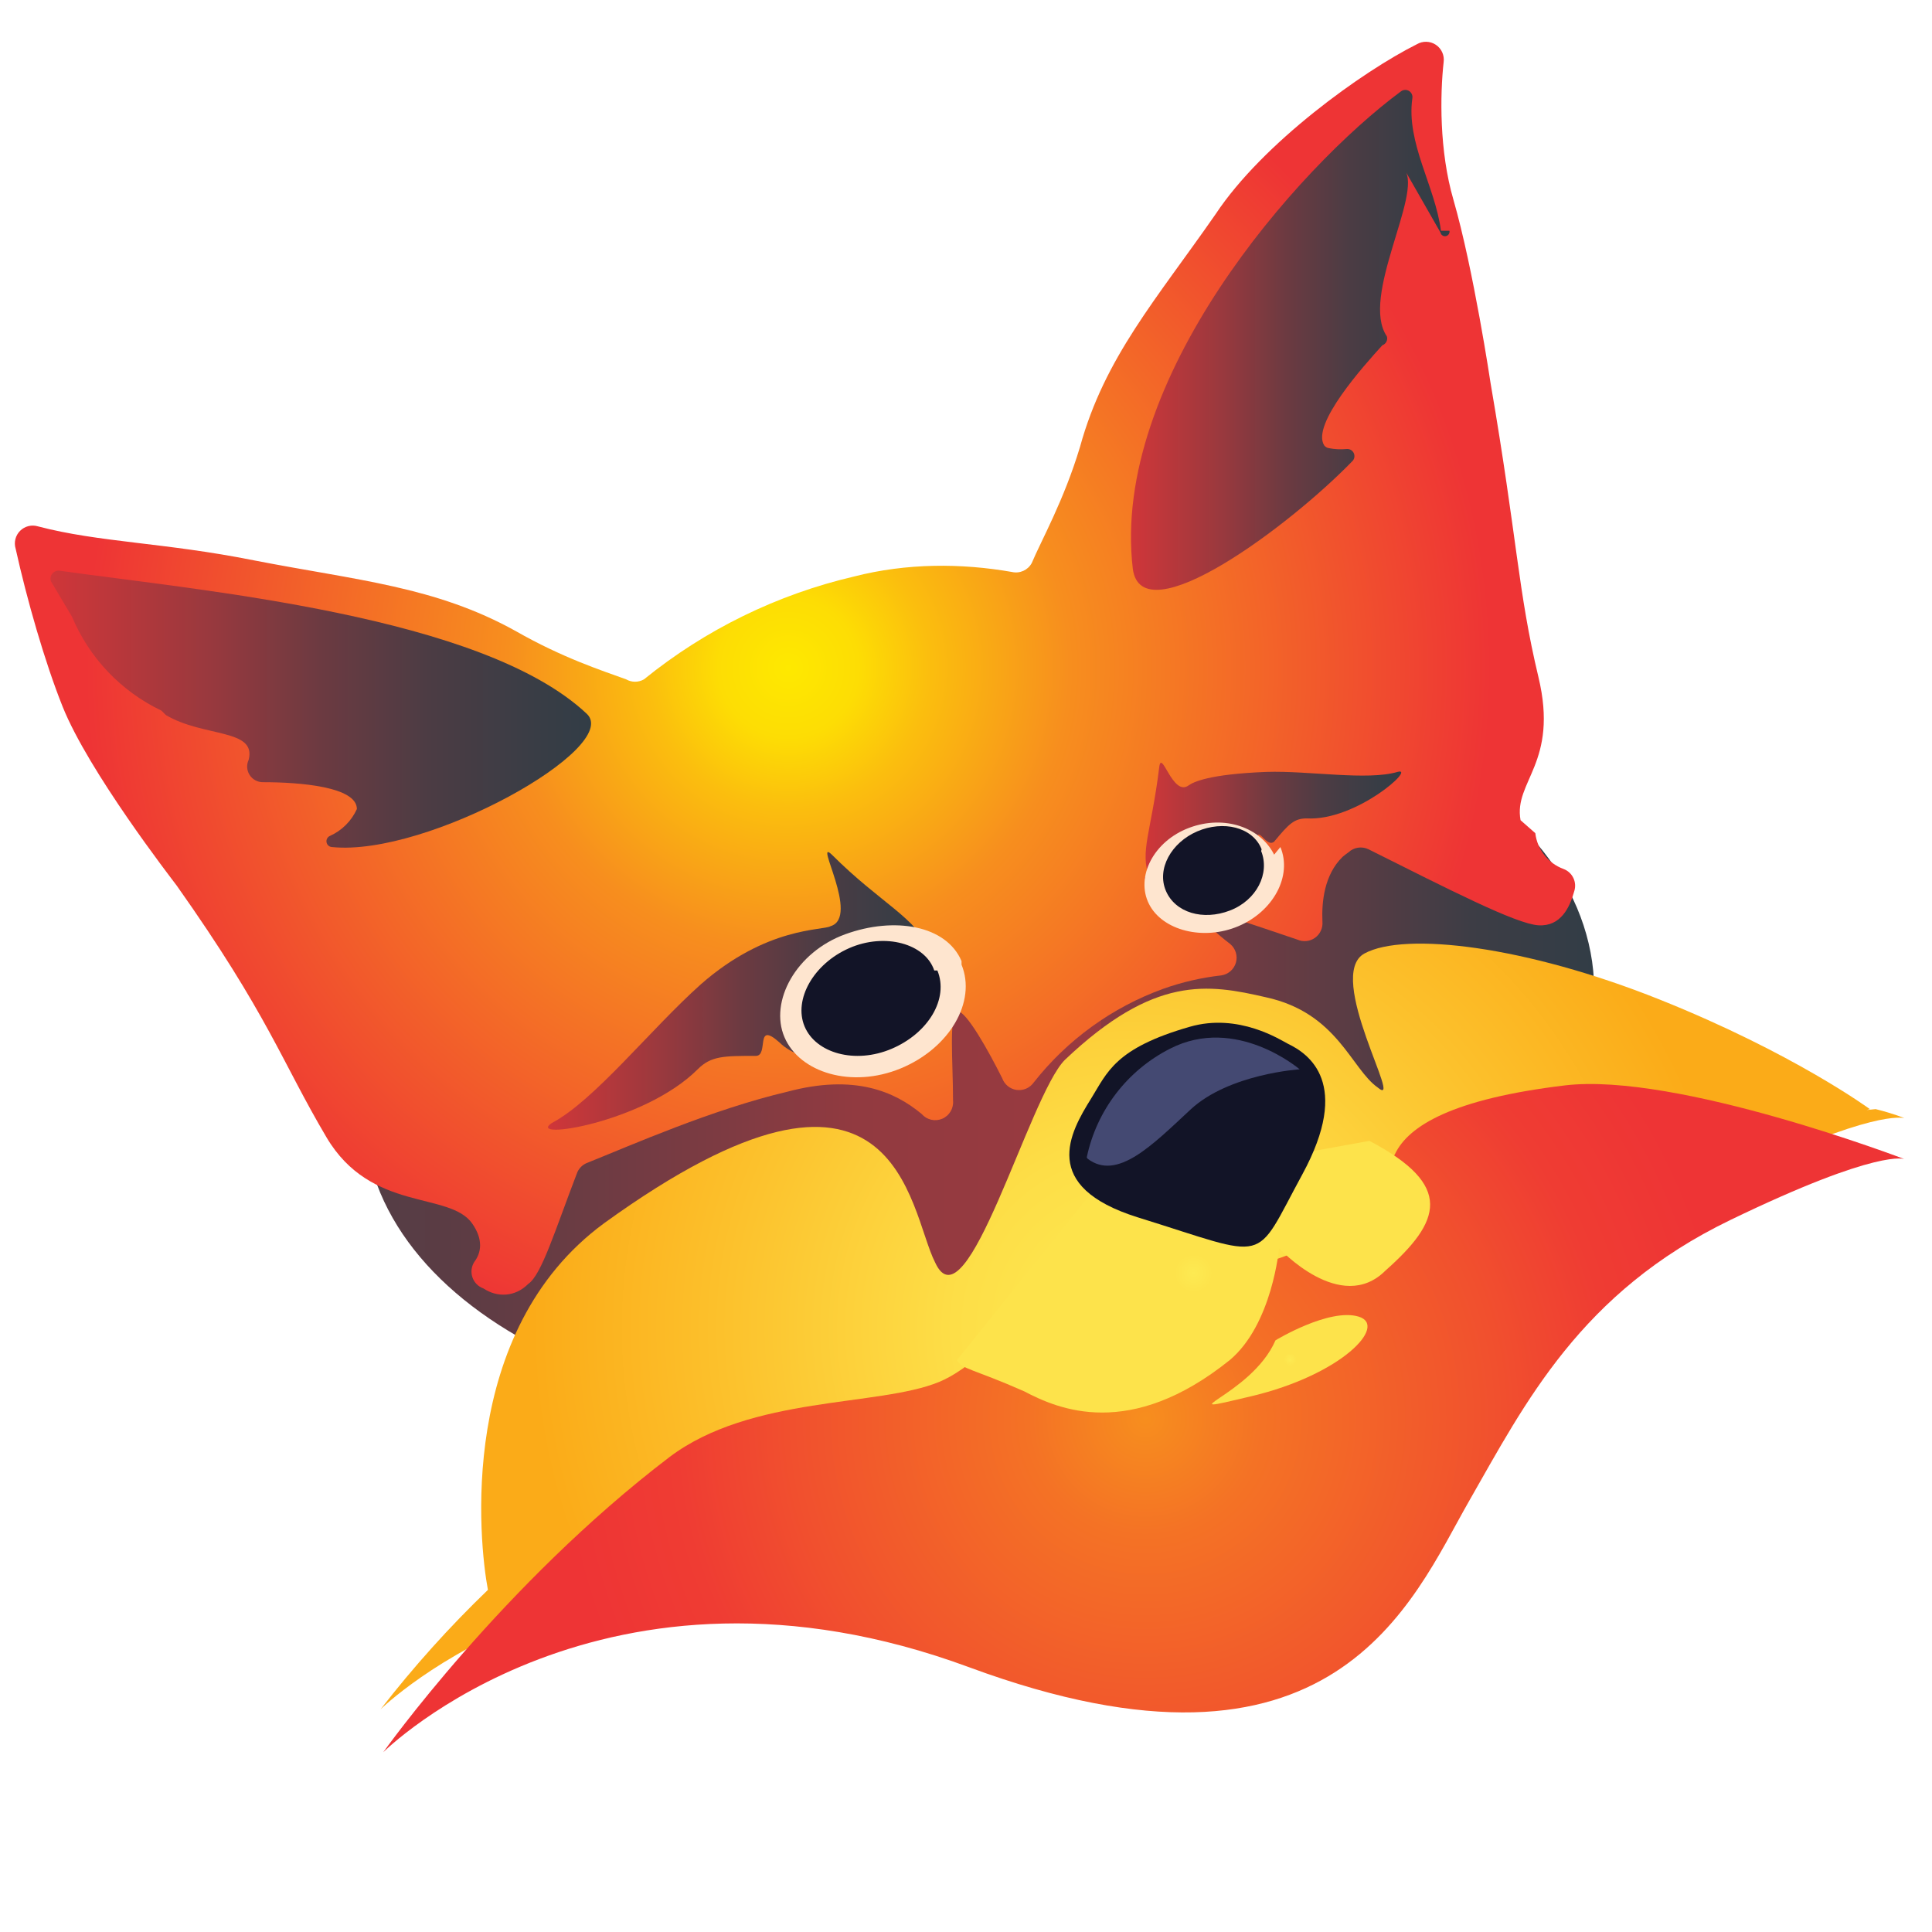
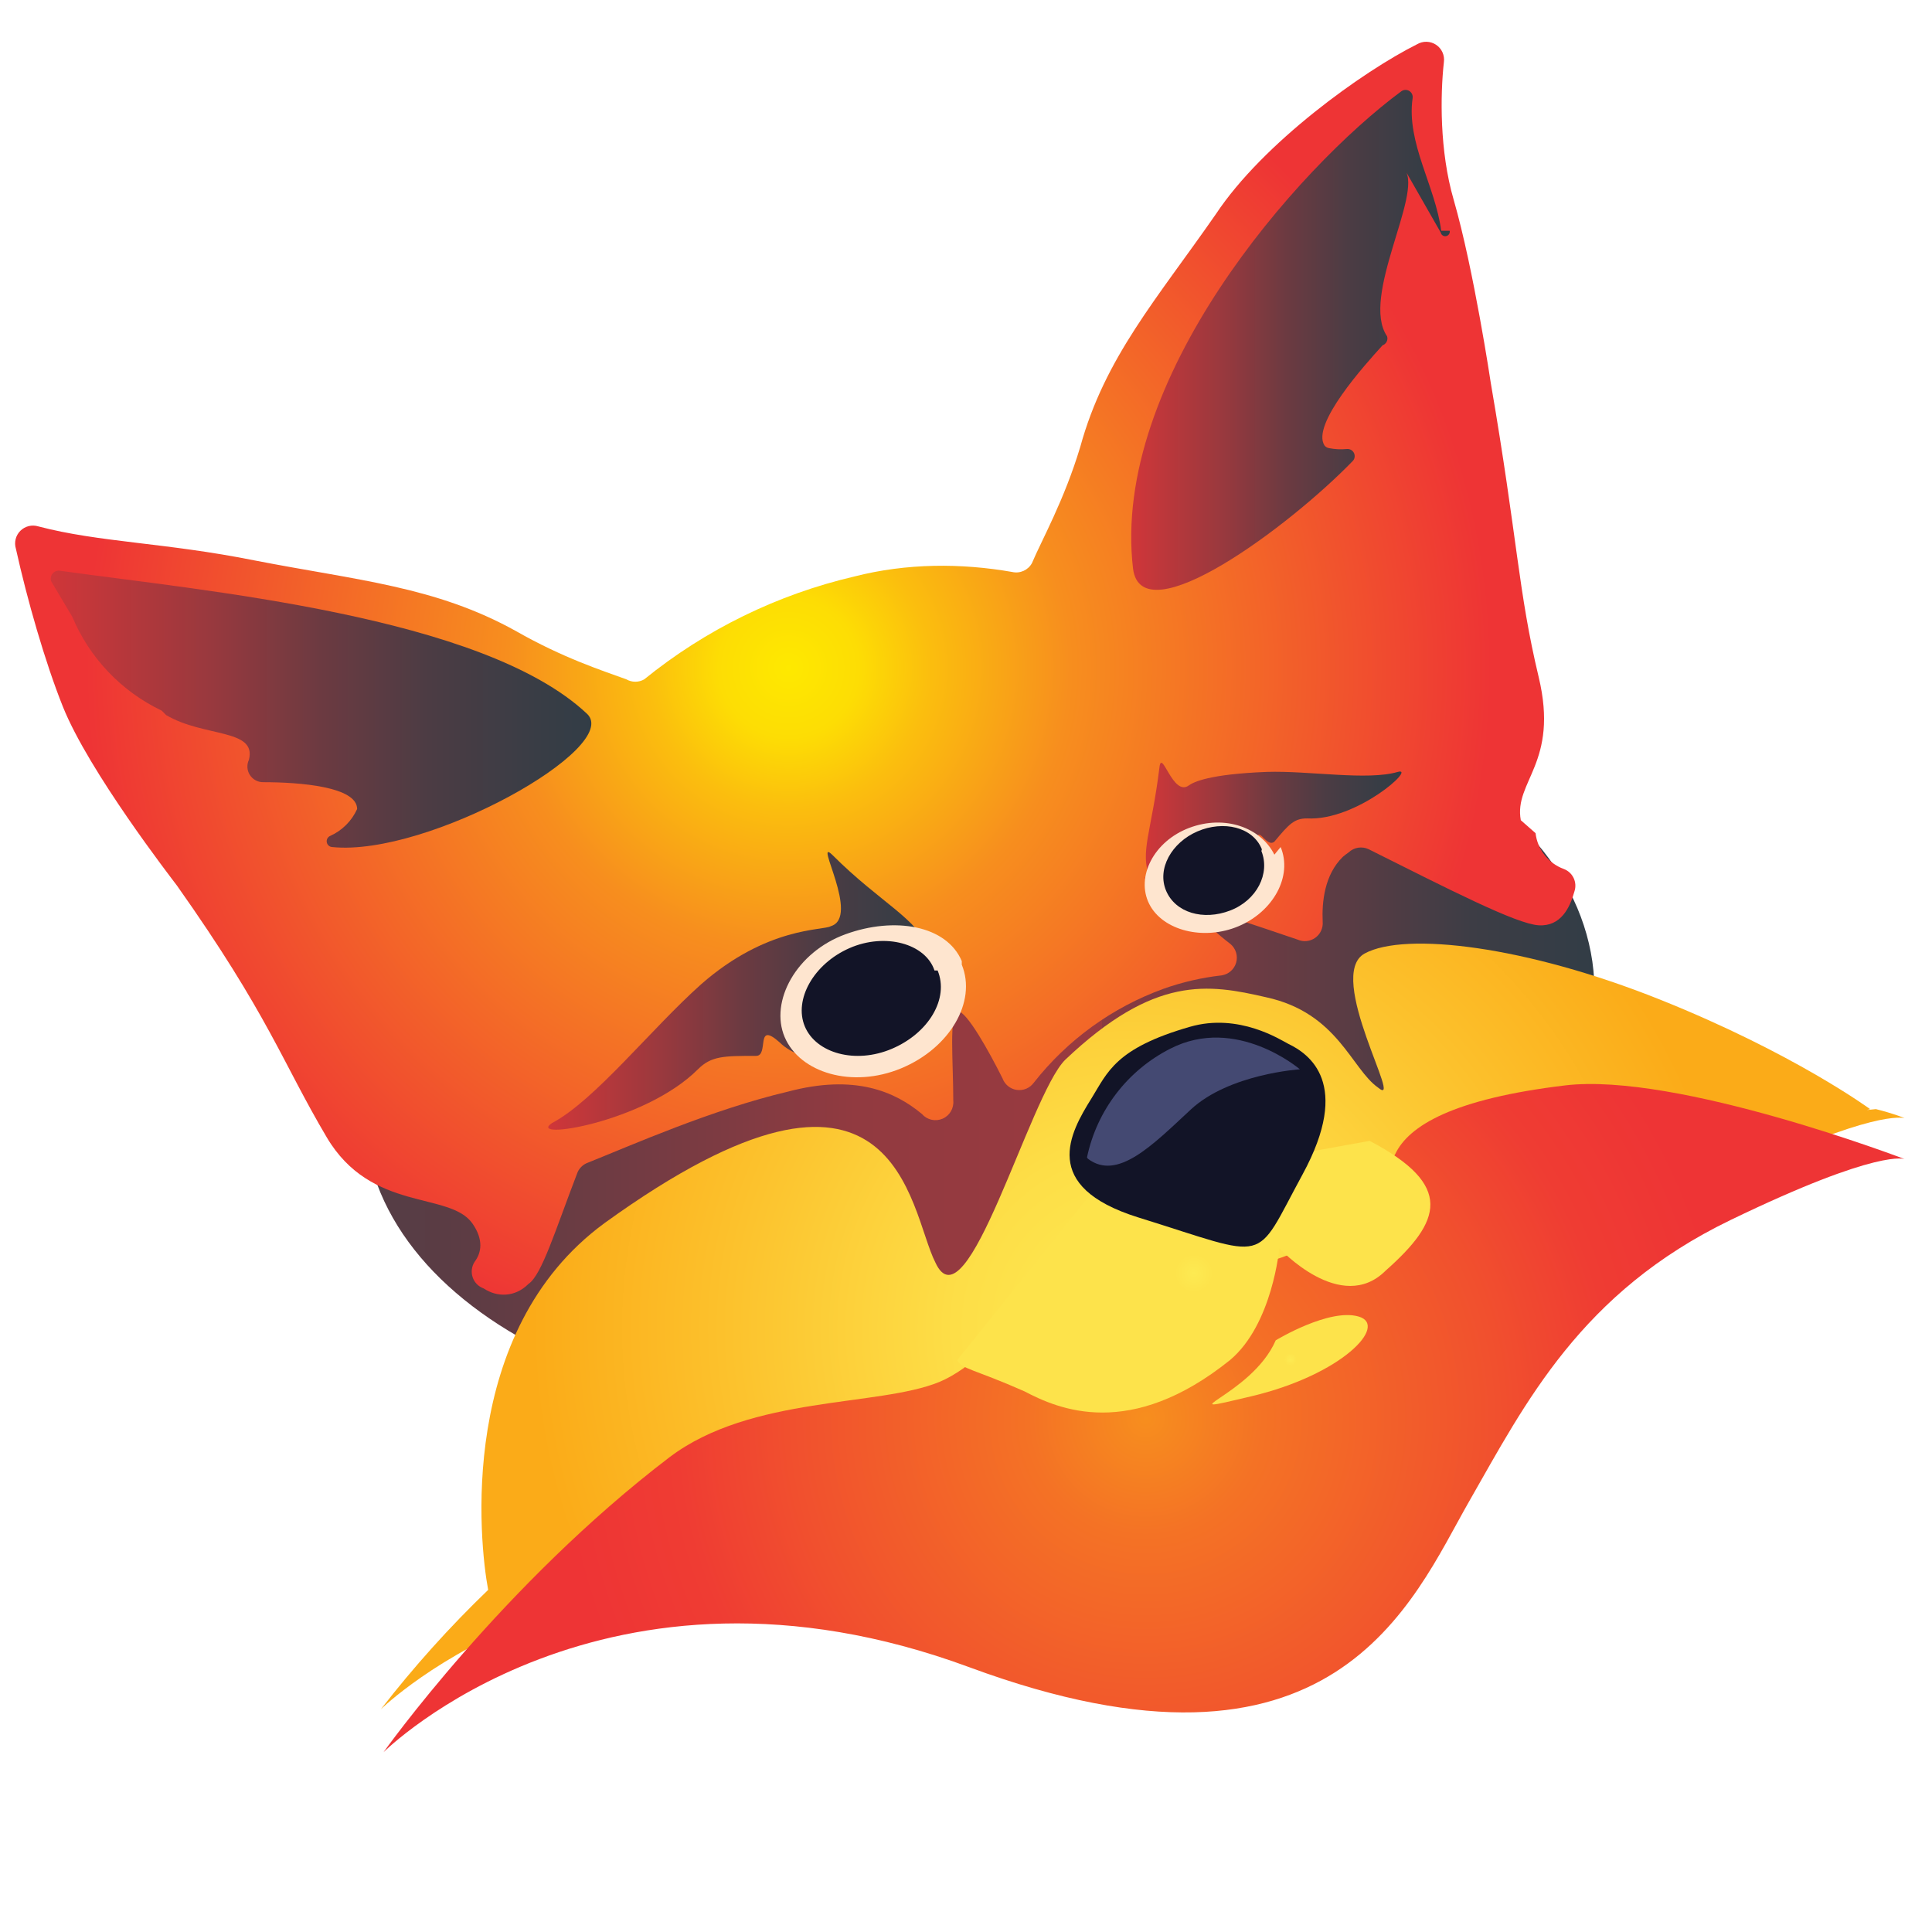
- <svg xmlns="http://www.w3.org/2000/svg" xmlns:xlink="http://www.w3.org/1999/xlink" viewBox="0 0 431.89 432">
+ <svg xmlns="http://www.w3.org/2000/svg" xmlns:xlink="http://www.w3.org/1999/xlink" viewBox="0 0 431.89 432" width="96" height="96">
  <defs>
    <radialGradient id="d" cx="254.2" cy="259" r="1.4" gradientUnits="userSpaceOnUse">
      <stop offset=".5" />
      <stop offset=".7" stop-color="#4e4f50" />
      <stop offset="1" stop-color="#bbbdbf" />
    </radialGradient>
    <linearGradient id="e" x1="81.2" y1="234.9" x2="356.4" y2="234.9" gradientUnits="userSpaceOnUse">
      <stop offset="0" stop-color="#533d45" />
      <stop offset=".1" stop-color="#5f3c44" />
      <stop offset=".3" stop-color="#7f3b42" />
      <stop offset=".4" stop-color="#923a40" />
      <stop offset=".6" stop-color="#993a40" />
      <stop offset=".6" stop-color="#8a3a41" />
      <stop offset=".8" stop-color="#5a3c44" />
      <stop offset=".9" stop-color="#3d3d45" />
      <stop offset="1" stop-color="#323d46" />
    </linearGradient>
    <radialGradient id="a" cx="-432.1" cy="372.3" r="13.1" gradientTransform="matrix(1.14 .6 2.05 -4.5 36.11 2056.83)" gradientUnits="userSpaceOnUse">
      <stop offset="0" stop-color="#fff" />
      <stop offset=".7" stop-color="#fff" stop-opacity="0" />
    </radialGradient>
    <radialGradient id="f" cx="-230.5" cy="579.3" r="13.1" gradientTransform="matrix(.7 .63 2.4 -2.68 -936.38 1826.86)" xlink:href="#a" />
    <radialGradient id="g" cx="176.3" cy="149.3" r="157.2" gradientUnits="userSpaceOnUse">
      <stop offset="0" stop-color="#fee900" />
      <stop offset=".1" stop-color="#fddd04" />
      <stop offset=".2" stop-color="#fbbe0e" />
      <stop offset=".4" stop-color="#f78e1e" />
      <stop offset="1" stop-color="#ee3435" />
    </radialGradient>
    <linearGradient id="b" x1="122.6" y1="221" x2="209" y2="221" gradientUnits="userSpaceOnUse">
      <stop offset="0" stop-color="#d43639" />
      <stop offset="0" stop-color="#d03639" />
      <stop offset=".3" stop-color="#98393e" />
      <stop offset=".5" stop-color="#6c3a41" />
      <stop offset=".7" stop-color="#4c3c44" />
      <stop offset=".9" stop-color="#393d45" />
      <stop offset="1" stop-color="#323d46" />
    </linearGradient>
    <linearGradient id="h" x1="256.1" y1="186.9" x2="313.2" y2="186.9" xlink:href="#b" />
    <linearGradient id="i" x1="252.9" y1="76" x2="322.2" y2="76" xlink:href="#b" />
    <linearGradient id="j" x1="11.2" y1="158.6" x2="132.1" y2="158.6" xlink:href="#b" />
    <radialGradient id="k" cx="253.7" cy="297" r="134.9" gradientUnits="userSpaceOnUse">
      <stop offset="0" stop-color="#fdea52" />
      <stop offset=".3" stop-color="#fdde47" />
      <stop offset=".7" stop-color="#fcc02b" />
      <stop offset="1" stop-color="#fbab18" />
    </radialGradient>
    <radialGradient id="l" cx="256.1" cy="317.1" r="131.5" gradientUnits="userSpaceOnUse">
      <stop offset="0" stop-color="#f78e1e" />
      <stop offset=".2" stop-color="#f47225" />
      <stop offset=".6" stop-color="#f1502e" />
      <stop offset=".8" stop-color="#ef3c33" />
      <stop offset="1" stop-color="#ee3435" />
    </radialGradient>
    <radialGradient id="c" cx="288.5" cy="304" r="14.1" gradientUnits="userSpaceOnUse">
      <stop offset="0" stop-color="#fdea52" />
      <stop offset=".1" stop-color="#fde34b" />
    </radialGradient>
    <radialGradient id="m" cx="266.9" cy="284.7" r="42.8" xlink:href="#c" />
  </defs>
  <g style="isolation:isolate">
    <path d="M252.7 258a35.3 35.3 0 0 0 2.8 2l.4-2.2a15.6 15.6 0 0 1-4 0z" fill="url(#d)" />
    <path d="M356 215c6.3 44.5-49.8 89.3-125.6 100.3S88 299 81.7 254.7s49.8-89.3 125.5-100.2S349.5 170.7 356 215z" fill="url(#e)" />
    <path d="M320 136.4c14.7-32.5 20-62.3 11.7-66.6s-27 18.7-41.7 51.2-20 62.3-11.8 66.5 27-18.6 41.7-51z" opacity=".4" fill="url(#a)" />
    <path d="M297.4 140c17.3-19.3 27.2-38.7 22-43.3s-23 7.5-40.4 26.8-27.2 38.7-22 43.3 23-7.5 40.4-26.8z" opacity=".4" fill="url(#f)" />
    <path d="M340 183.4c-1.6-8.7 8.6-12.8 4-32s-4.7-30.8-10.7-65.7c0 0-3.8-25.4-8.3-41-3.2-11-3-23.5-2.2-30.8a4 4 0 0 0-6-4c-12 6-34.4 22-45 38-13.2 19-24.8 32-30.3 52-3.6 12-8.7 21-10.8 26a4 4 0 0 1-4.4 2c-11.4-2-23.6-2-35.3 1a116.7 116.7 0 0 0-47 23 4 4 0 0 1-4 0c-5.5-2-14.2-4.8-24.7-10.8-18-10-35.4-11.3-58.5-15.8-20-4-34.6-4-48.3-7.6a4 4 0 0 0-5 5C6 134 10 148 14 158c5.8 14.5 24.3 38.4 25.5 40C60 227 63 237.4 73 254.3s27.5 12 32.6 19.3c2.5 3.6 2 6.5.5 8.5a4 4 0 0 0 2 6c3 2 7 2 10-1 3-2 6-12 11-25a4 4 0 0 1 2-2c10-4 28-12 45-16 15-4 24 0 30 5a4 4 0 0 0 7-3c0-9-1-19 1-20 2 0 7 9 10 15a4 4 0 0 0 7 1 65 65 0 0 1 29-21 58 58 0 0 1 13-3 4 4 0 0 0 2-7c-3-2.3-6-5-7-7-1.7-2.3 13 3 22 6a4 4 0 0 0 5.6-4c-.2-4.4.4-10.5 4.5-14.5a17 17 0 0 1 1.3-1 4 4 0 0 1 4.5-.7c18 9 33 16.7 38 17s7-4 8-7.6a4 4 0 0 0-2.4-5 9.7 9.7 0 0 1-6.3-8z" fill="url(#g)" />
    <path d="M208 212.8c-3-7.6-11-10.7-22-21.7-4.2-4 6.4 14-.3 16-1.6 1-14.2 0-29 13-11.2 10-23.8 26-33.3 31-6 4 20.6 0 32.6-12 3-3 5.8-3 13-3 3 0-.3-8 5.3-3 5 5 18 6 23.3 2 9.8-5 13.2-14 10.5-21z" fill="url(#b)" />
    <path d="M257 196.2c-2.2-5.8.4-10 2.2-24.6.5-4.4 3 6.7 6.6 4 1-.7 4.4-2.5 17.4-3 9.5-.3 22.5 2 29.3 0 4.3-1.2-9.2 11-20.3 10.4-2.8 0-4 1.2-7.3 5.2-2 1.6-4-5-4 1 0 5.6-6 12.6-10 13.6-7 1.8-13-1.3-15-6.6z" fill="url(#h)" />
    <path d="M322.2 51.6c-1.3-10-7.8-19.6-6.4-29.6a1.6 1.6 0 0 0-2.5-1.6c-23.3 17.2-65 64.6-60 106.8 2 15 35-9.5 49.2-24.2a1.6 1.6 0 0 0-1.4-2.6 13.7 13.7 0 0 1-4-.2 1.6 1.6 0 0 1-1-.6c-3-4.7 9-18 13-22.4a1.6 1.6 0 0 0 1-2c-6-8.8 8-31.8 4-37.2l8 14a.7.7 0 0 0 2-.4z" fill="url(#i)" />
    <path d="M11.4 130a1.8 1.8 0 0 1 1.8-2.4c32 4.5 94.6 10 118 32 8 7.5-35.6 32-57 29.8a1.3 1.3 0 0 1-.4-2.5 12 12 0 0 0 6-6c0-5-12.8-6-21-6a3.5 3.5 0 0 1-3.2-5c1.8-7-10-5-18.5-10l-1-1a40.7 40.7 0 0 1-20-21z" fill="url(#j)" />
    <path d="M215 215.7c3.4 8.3-2.7 18.7-13.6 23.2s-22.6 1-26-7 2.6-19 13.6-23 22.6-2 26 6zm71.3-26.3c2.7 6.5-1.6 14.4-9.4 17.7s-17 1-20-5 1-14 9-17 16 0 19 6z" fill="#fee5cf" />
    <path d="M209.6 217c2.6 6.3-2 14-10.2 17.5s-17 1-19.5-5 2-14 10-17.5 17-1 19 5zm72.4-26.7c2 5-1 11-7 13.3s-12.2.5-14.3-4.4 1.2-10.8 7-13.3 12.4-1 14.4 4z" fill="#121427" />
    <path d="M417.4 248.2l.7-.2s-17-12.5-47-24.5-57-15.2-66-10.3 9 35 3 30c-6-4.2-9-16.7-25-20.2-13-3-25-5-45 14-8 8-22 60.6-29 45.3-6-11.7-8-56.5-74-8.8-33 24.2-28 71.4-26 82a247 247 0 0 0-24 26.7s50-49 131-19 99-14.6 112-37 25-46.6 58.7-62.7c32-15.5 38.6-13.5 39-13.5 0 0-2.4-1-6.4-2z" fill="url(#k)" />
    <path d="M241.3 277.4s-17.7 26-31.3 31.6-42 3-60.3 16.8c-37.3 28.4-64 66-64 66s49.3-49.2 131-19 99-14.8 111.7-37 25-46.8 58.5-63 39-13.6 39-13.6-51-19.5-76-16.5-35 9-38 15.4c-10 17-18 22-36 26-24 5-33-13-35-6z" fill="url(#l)" />
    <path d="M285.2 299.7s12-7.3 18.6-5.3-3.8 13-24 17.8 0 0 5.4-12.5z" fill="url(#c)" />
    <path d="M244.4 266.3l61.8-11.2c19 10 16 18 3.6 29-10 10-23.8-5-23.8-5s-1.5 17-11 25c-22.4 18-38.4 11-46 7-11.3-5-14.2-5-15-7z" fill="url(#m)" />
    <path d="M266 229.6c-16.7 4.8-18.4 10.2-22 16-4.8 7.7-11.6 19.7 10.4 26.6 30 9.3 25.7 10.8 36.8-9.6s1.4-27-3.2-29.2c-1.6-.8-11-7-22-3.8z" fill="#121427" />
    <path d="M243 258.8a35.4 35.4 0 0 1 18.6-24.3c14.8-7.6 29 4.6 29 4.6s-15.8 1-24.4 9-16.4 16-23 11z" fill="#363959" style="mix-blend-mode:screen" />
  </g>
</svg>
